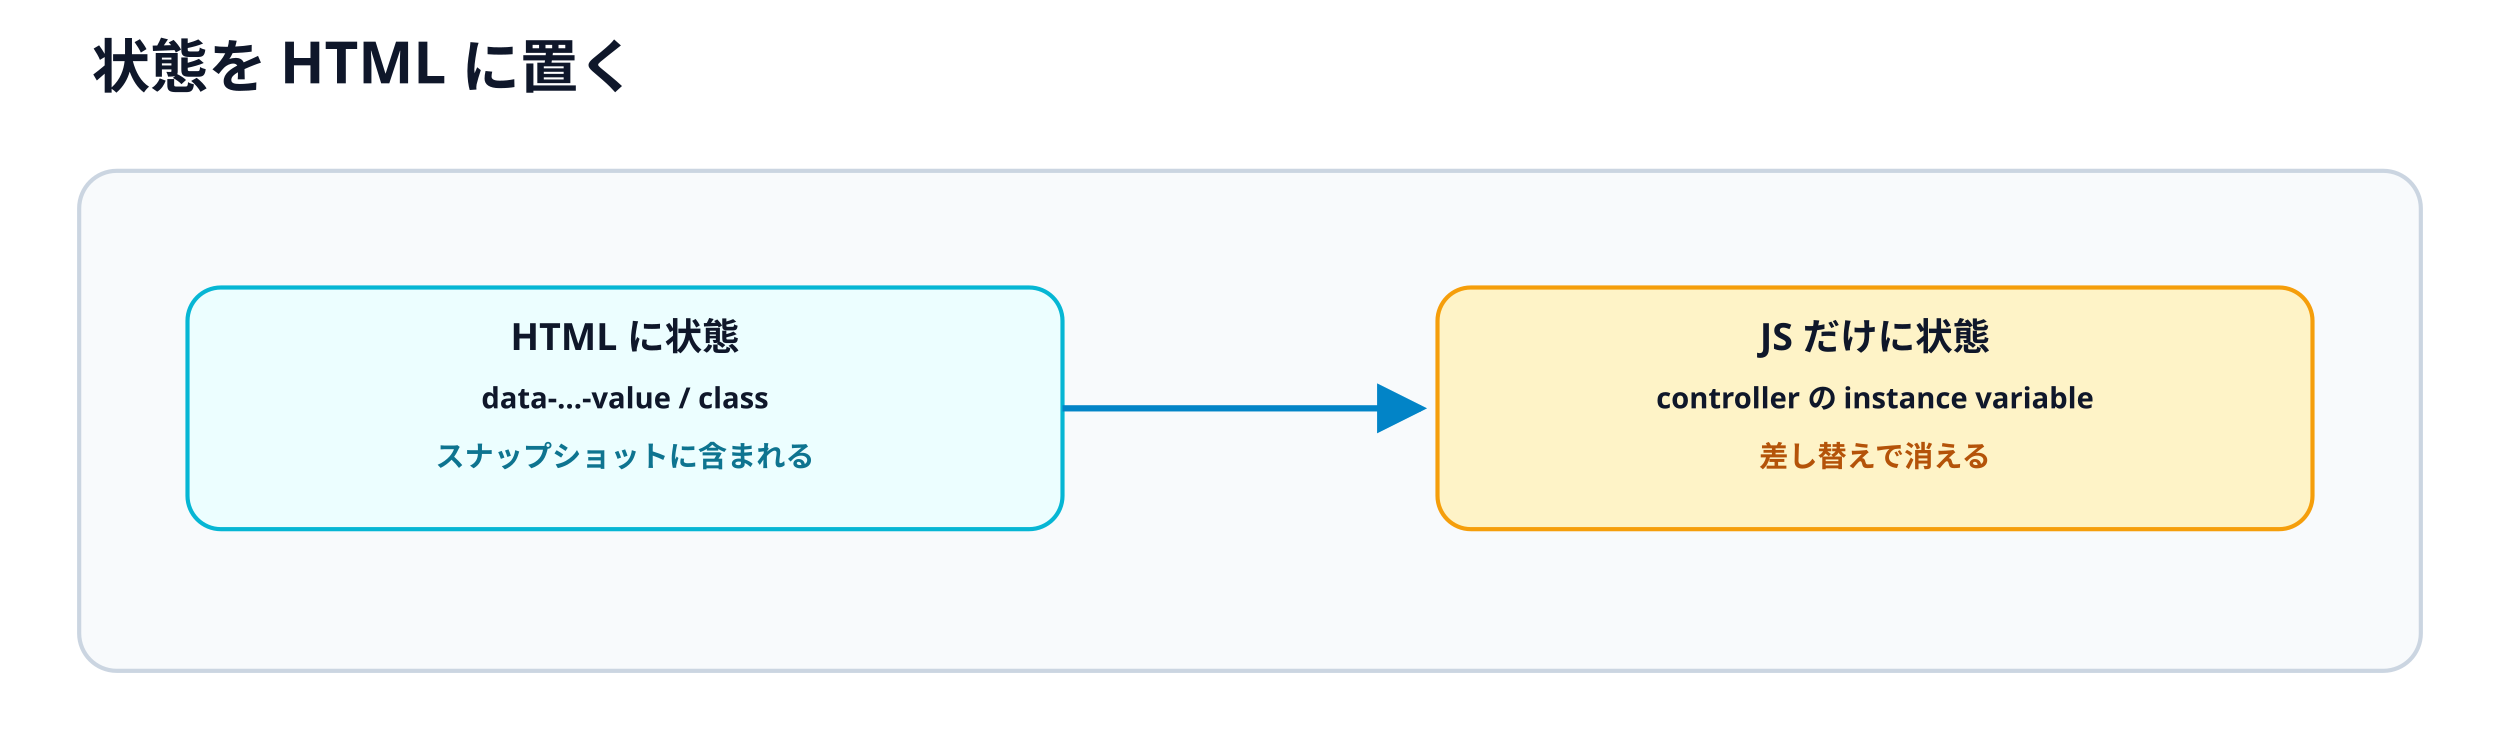
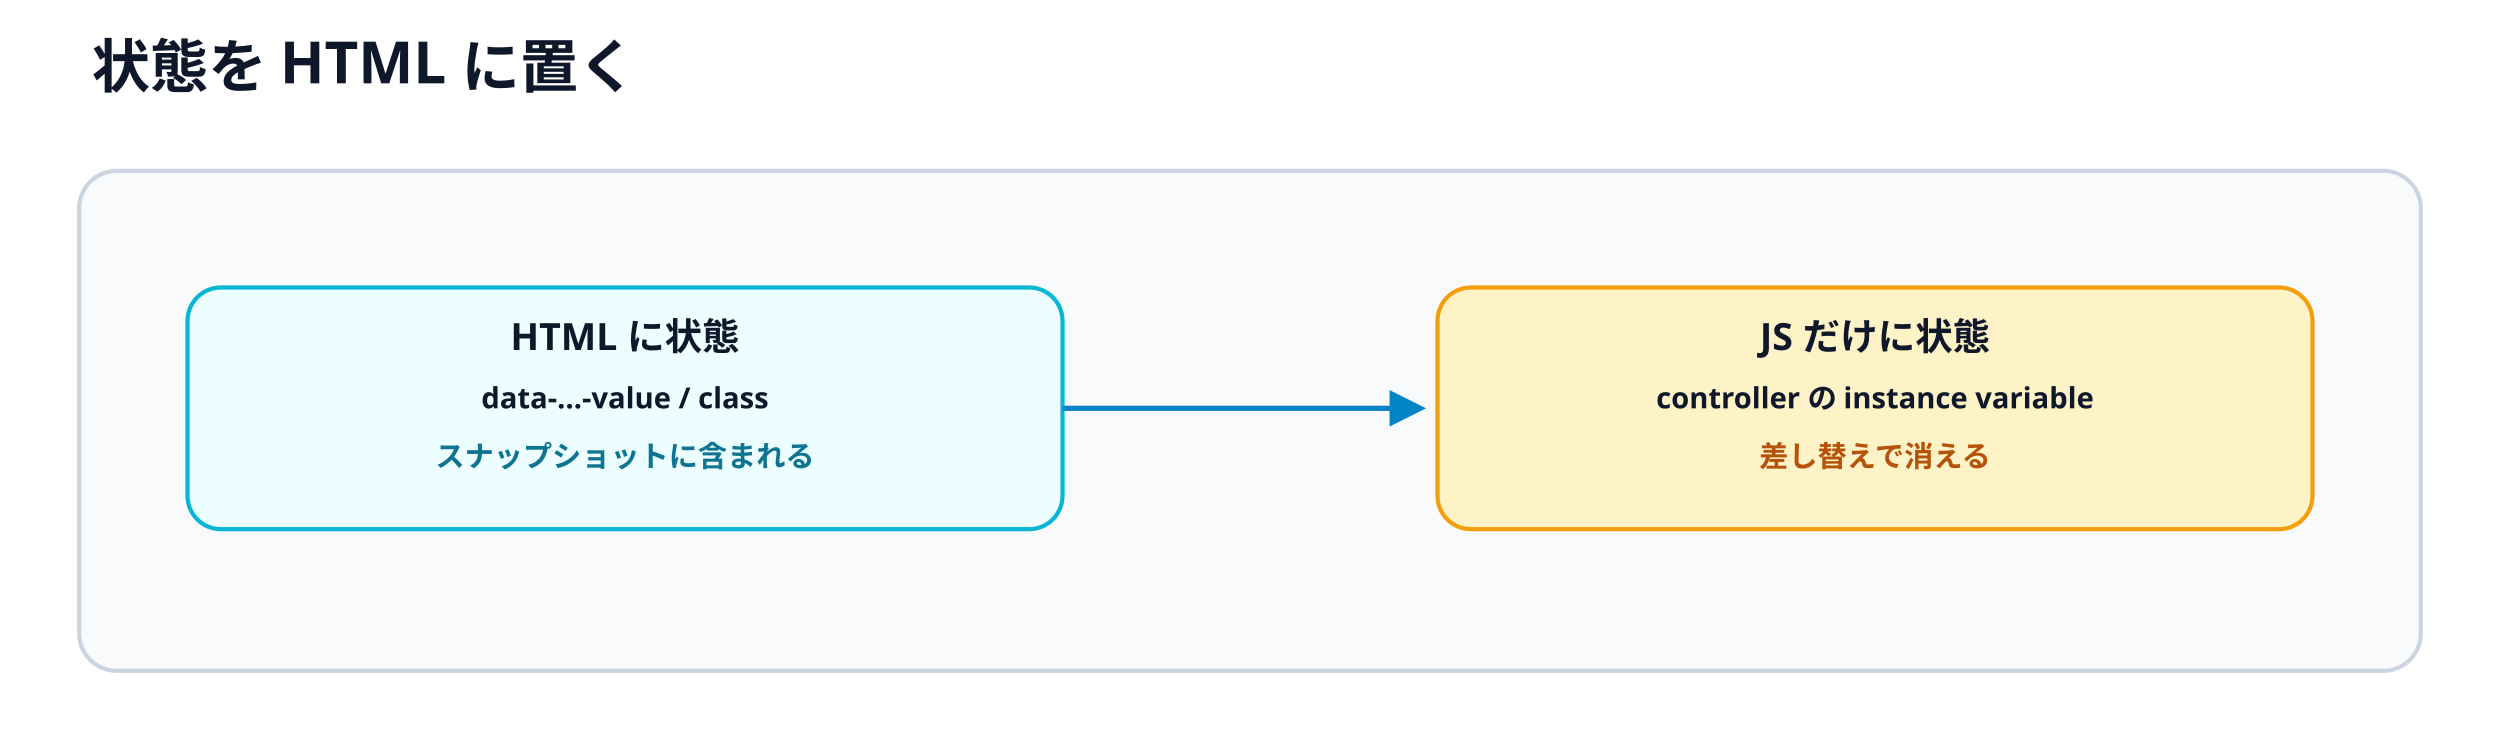
<svg xmlns="http://www.w3.org/2000/svg" width="1200" height="360" viewBox="0 0 1200 360" role="img" aria-labelledby="title desc">
  <defs>
-     <marker id="arrow" markerWidth="8" markerHeight="8" refX="7" refY="4" orient="auto">
-       <path d="M0,0 L8,4 L0,8 z" fill="#0284c7" />
+     <marker id="arrow" markerWidth="7" markerHeight="7" refX="6" refY="3.5" orient="auto">
+       <path d="M0,0 L7,3.5 L0,7 z" fill="#0284c7" />
    </marker>
  </defs>
  <rect width="1200" height="360" fill="#ffffff" />
  <style>
    .title { font: 700 28px 'Hiragino Sans', 'Yu Gothic', sans-serif; fill: #0f172a; }
    .small { font: 600 15px 'Hiragino Sans', 'Yu Gothic', sans-serif; fill: #475569; }
    .tiny { font: 500 13px 'Hiragino Sans', 'Yu Gothic', sans-serif; fill: #64748b; }
  </style>
  <text x="44" y="42" class="title">状態を HTML に置く</text>
  <rect x="38" y="82" width="1124" height="240" rx="18" fill="#f8fafc" stroke="#cbd5e1" stroke-width="2" />
  <rect x="90" y="138" width="420" height="116" rx="16" fill="#ecfeff" stroke="#06b6d4" stroke-width="2" />
  <rect x="690" y="138" width="420" height="116" rx="16" fill="#fef3c7" stroke="#f59e0b" stroke-width="2" />
  <text x="300" y="168" text-anchor="middle" style="font: 700 18px 'Hiragino Sans', 'Yu Gothic', sans-serif; fill: #0f172a;">
    <tspan x="300" dy="0">HTML に状態</tspan>
  </text>
  <text x="300" y="196" text-anchor="middle" style="font: 700 14px 'Hiragino Sans', 'Yu Gothic', sans-serif; fill: #0f172a;">
    <tspan x="300" dy="0">data-...-value / class</tspan>
  </text>
  <text x="300" y="224" text-anchor="middle" style="font: 700 14px 'Hiragino Sans', 'Yu Gothic', sans-serif; fill: #0e7490;">
    <tspan x="300" dy="0">スナップショットに含まれる</tspan>
  </text>
  <text x="900" y="168" text-anchor="middle" style="font: 700 18px 'Hiragino Sans', 'Yu Gothic', sans-serif; fill: #0f172a;">
    <tspan x="900" dy="0">JS だけに状態</tspan>
  </text>
  <text x="900" y="196" text-anchor="middle" style="font: 700 14px 'Hiragino Sans', 'Yu Gothic', sans-serif; fill: #0f172a;">
    <tspan x="900" dy="0">controller の instance variable</tspan>
  </text>
  <text x="900" y="224" text-anchor="middle" style="font: 700 14px 'Hiragino Sans', 'Yu Gothic', sans-serif; fill: #b45309;">
    <tspan x="900" dy="0">差し替えで消える</tspan>
  </text>
-   <line x1="510" y1="196" x2="682" y2="196" stroke="#0284c7" stroke-width="3" fill="none" marker-end="url(#arrow)" />
+   <line x1="510" y1="196" x2="682" y2="196" stroke="#0284c7" stroke-width="2.5" fill="none" marker-end="url(#arrow)" />
</svg>
